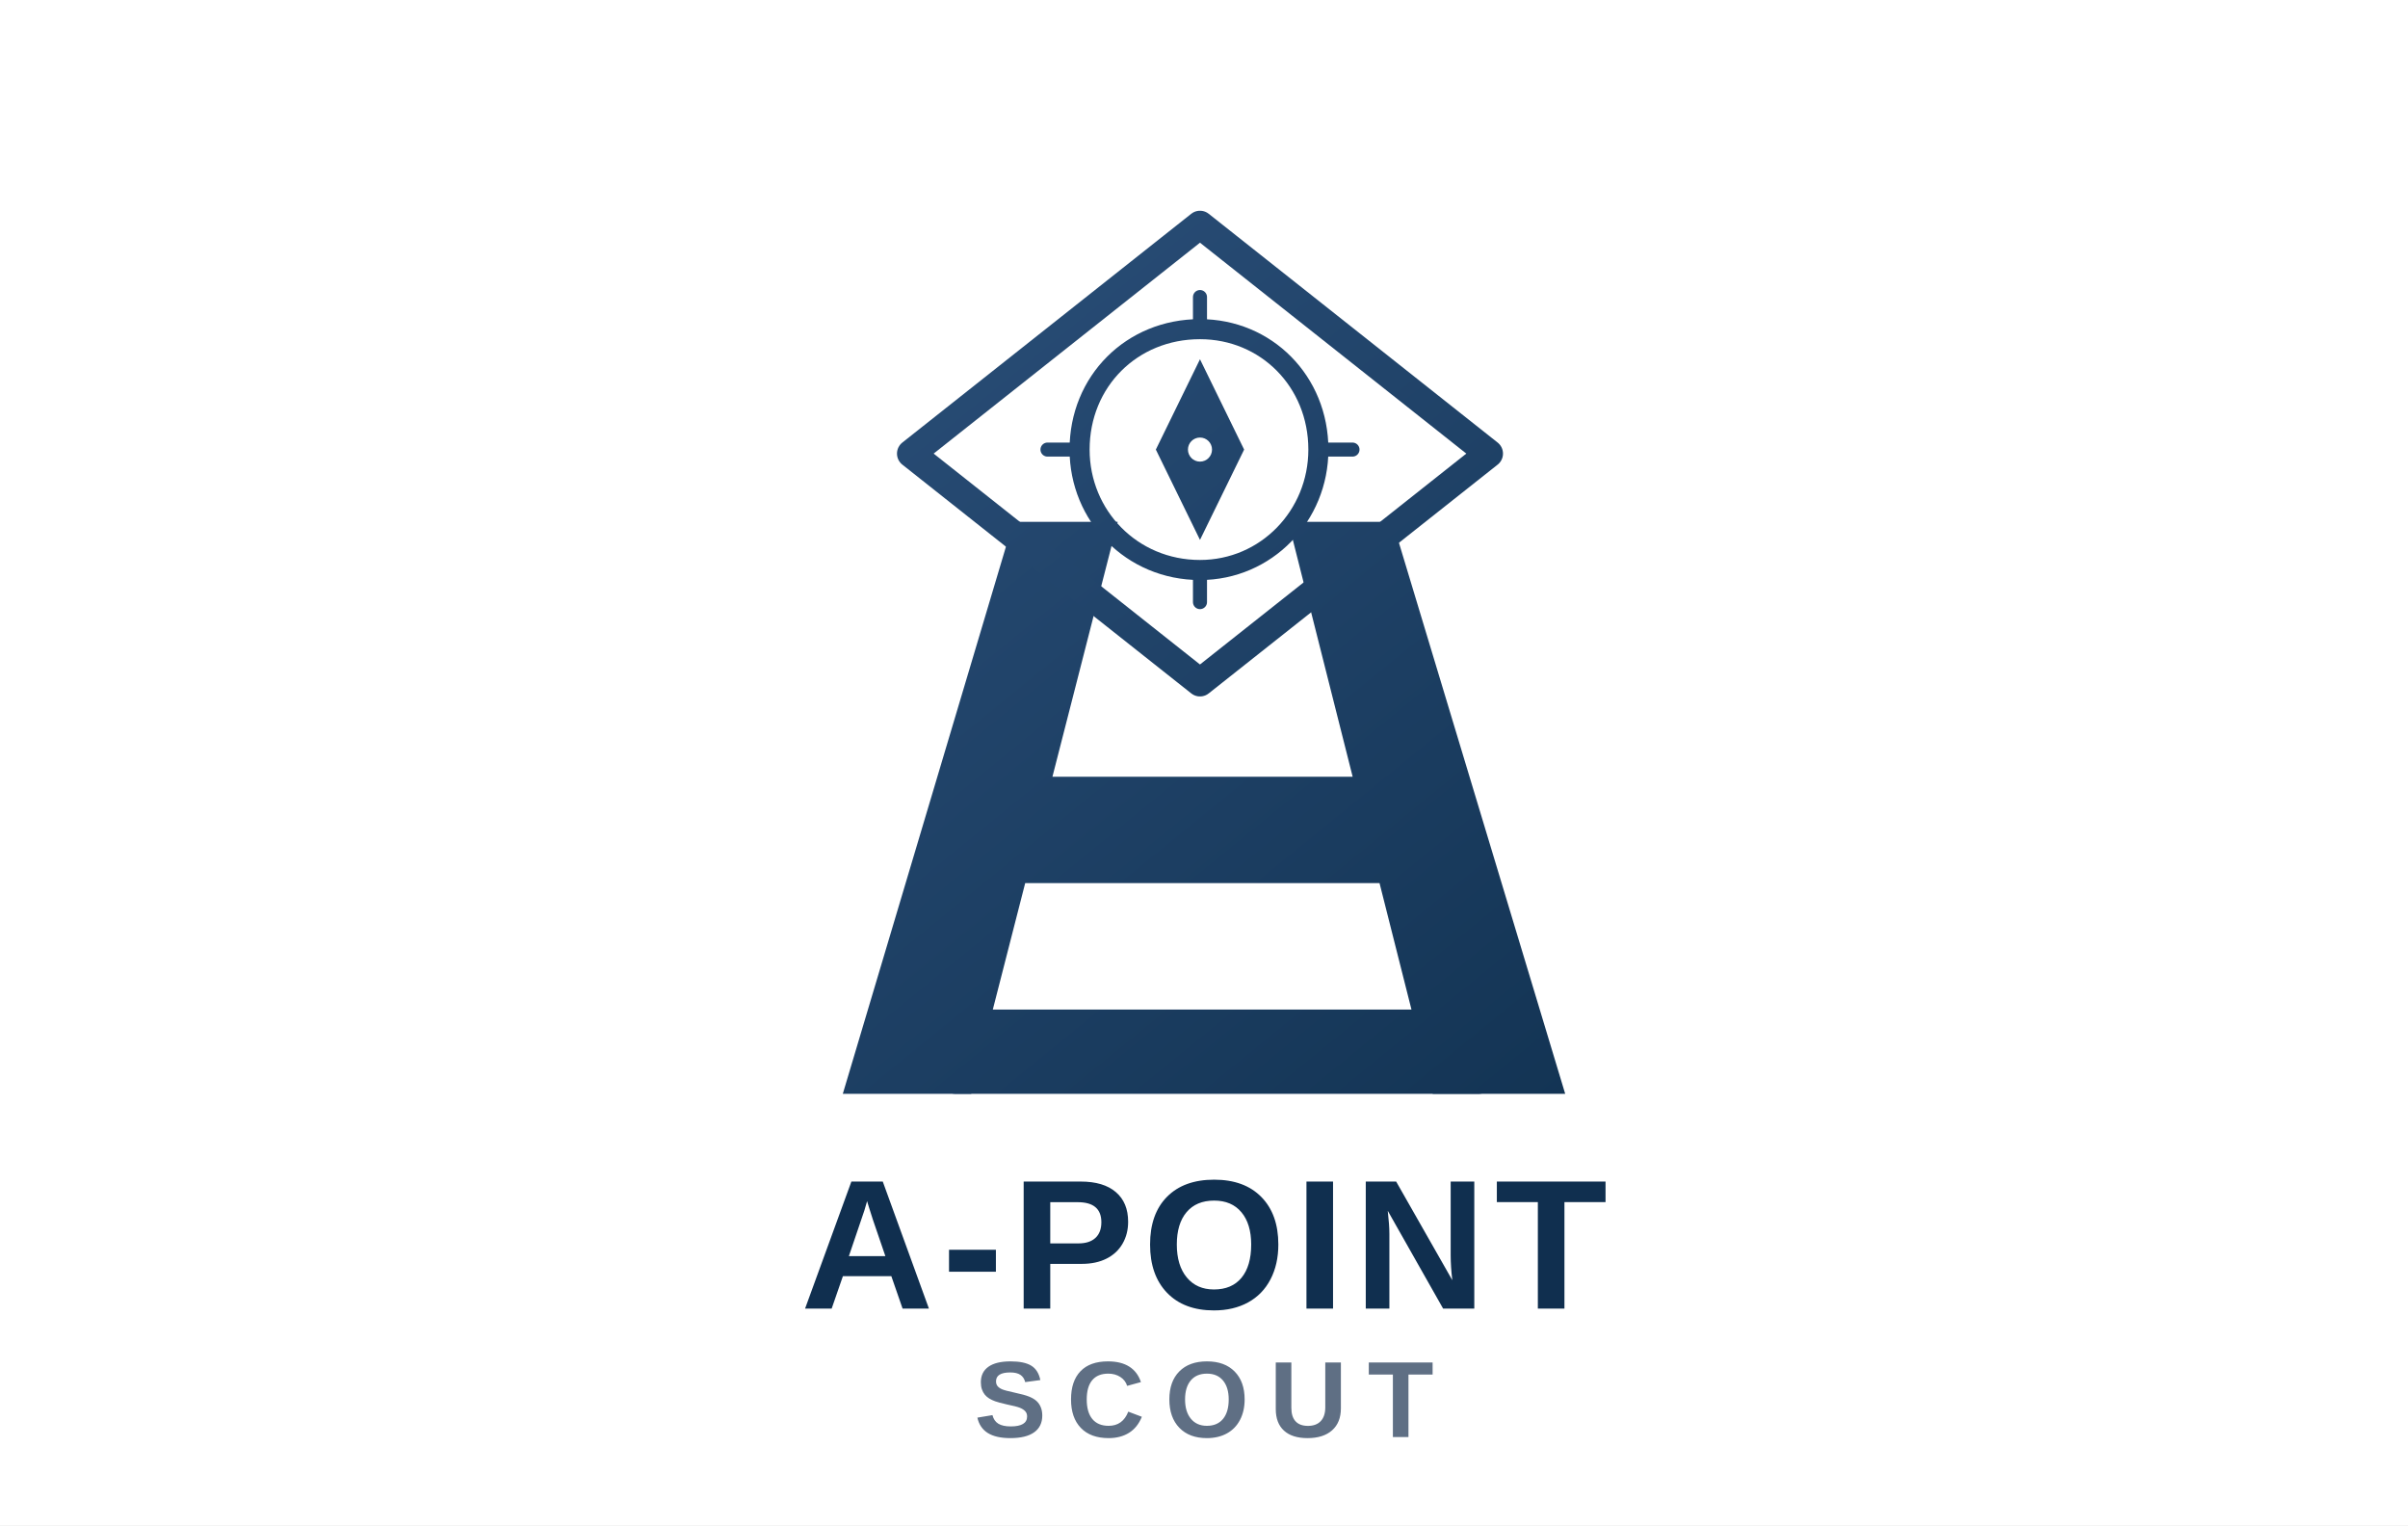
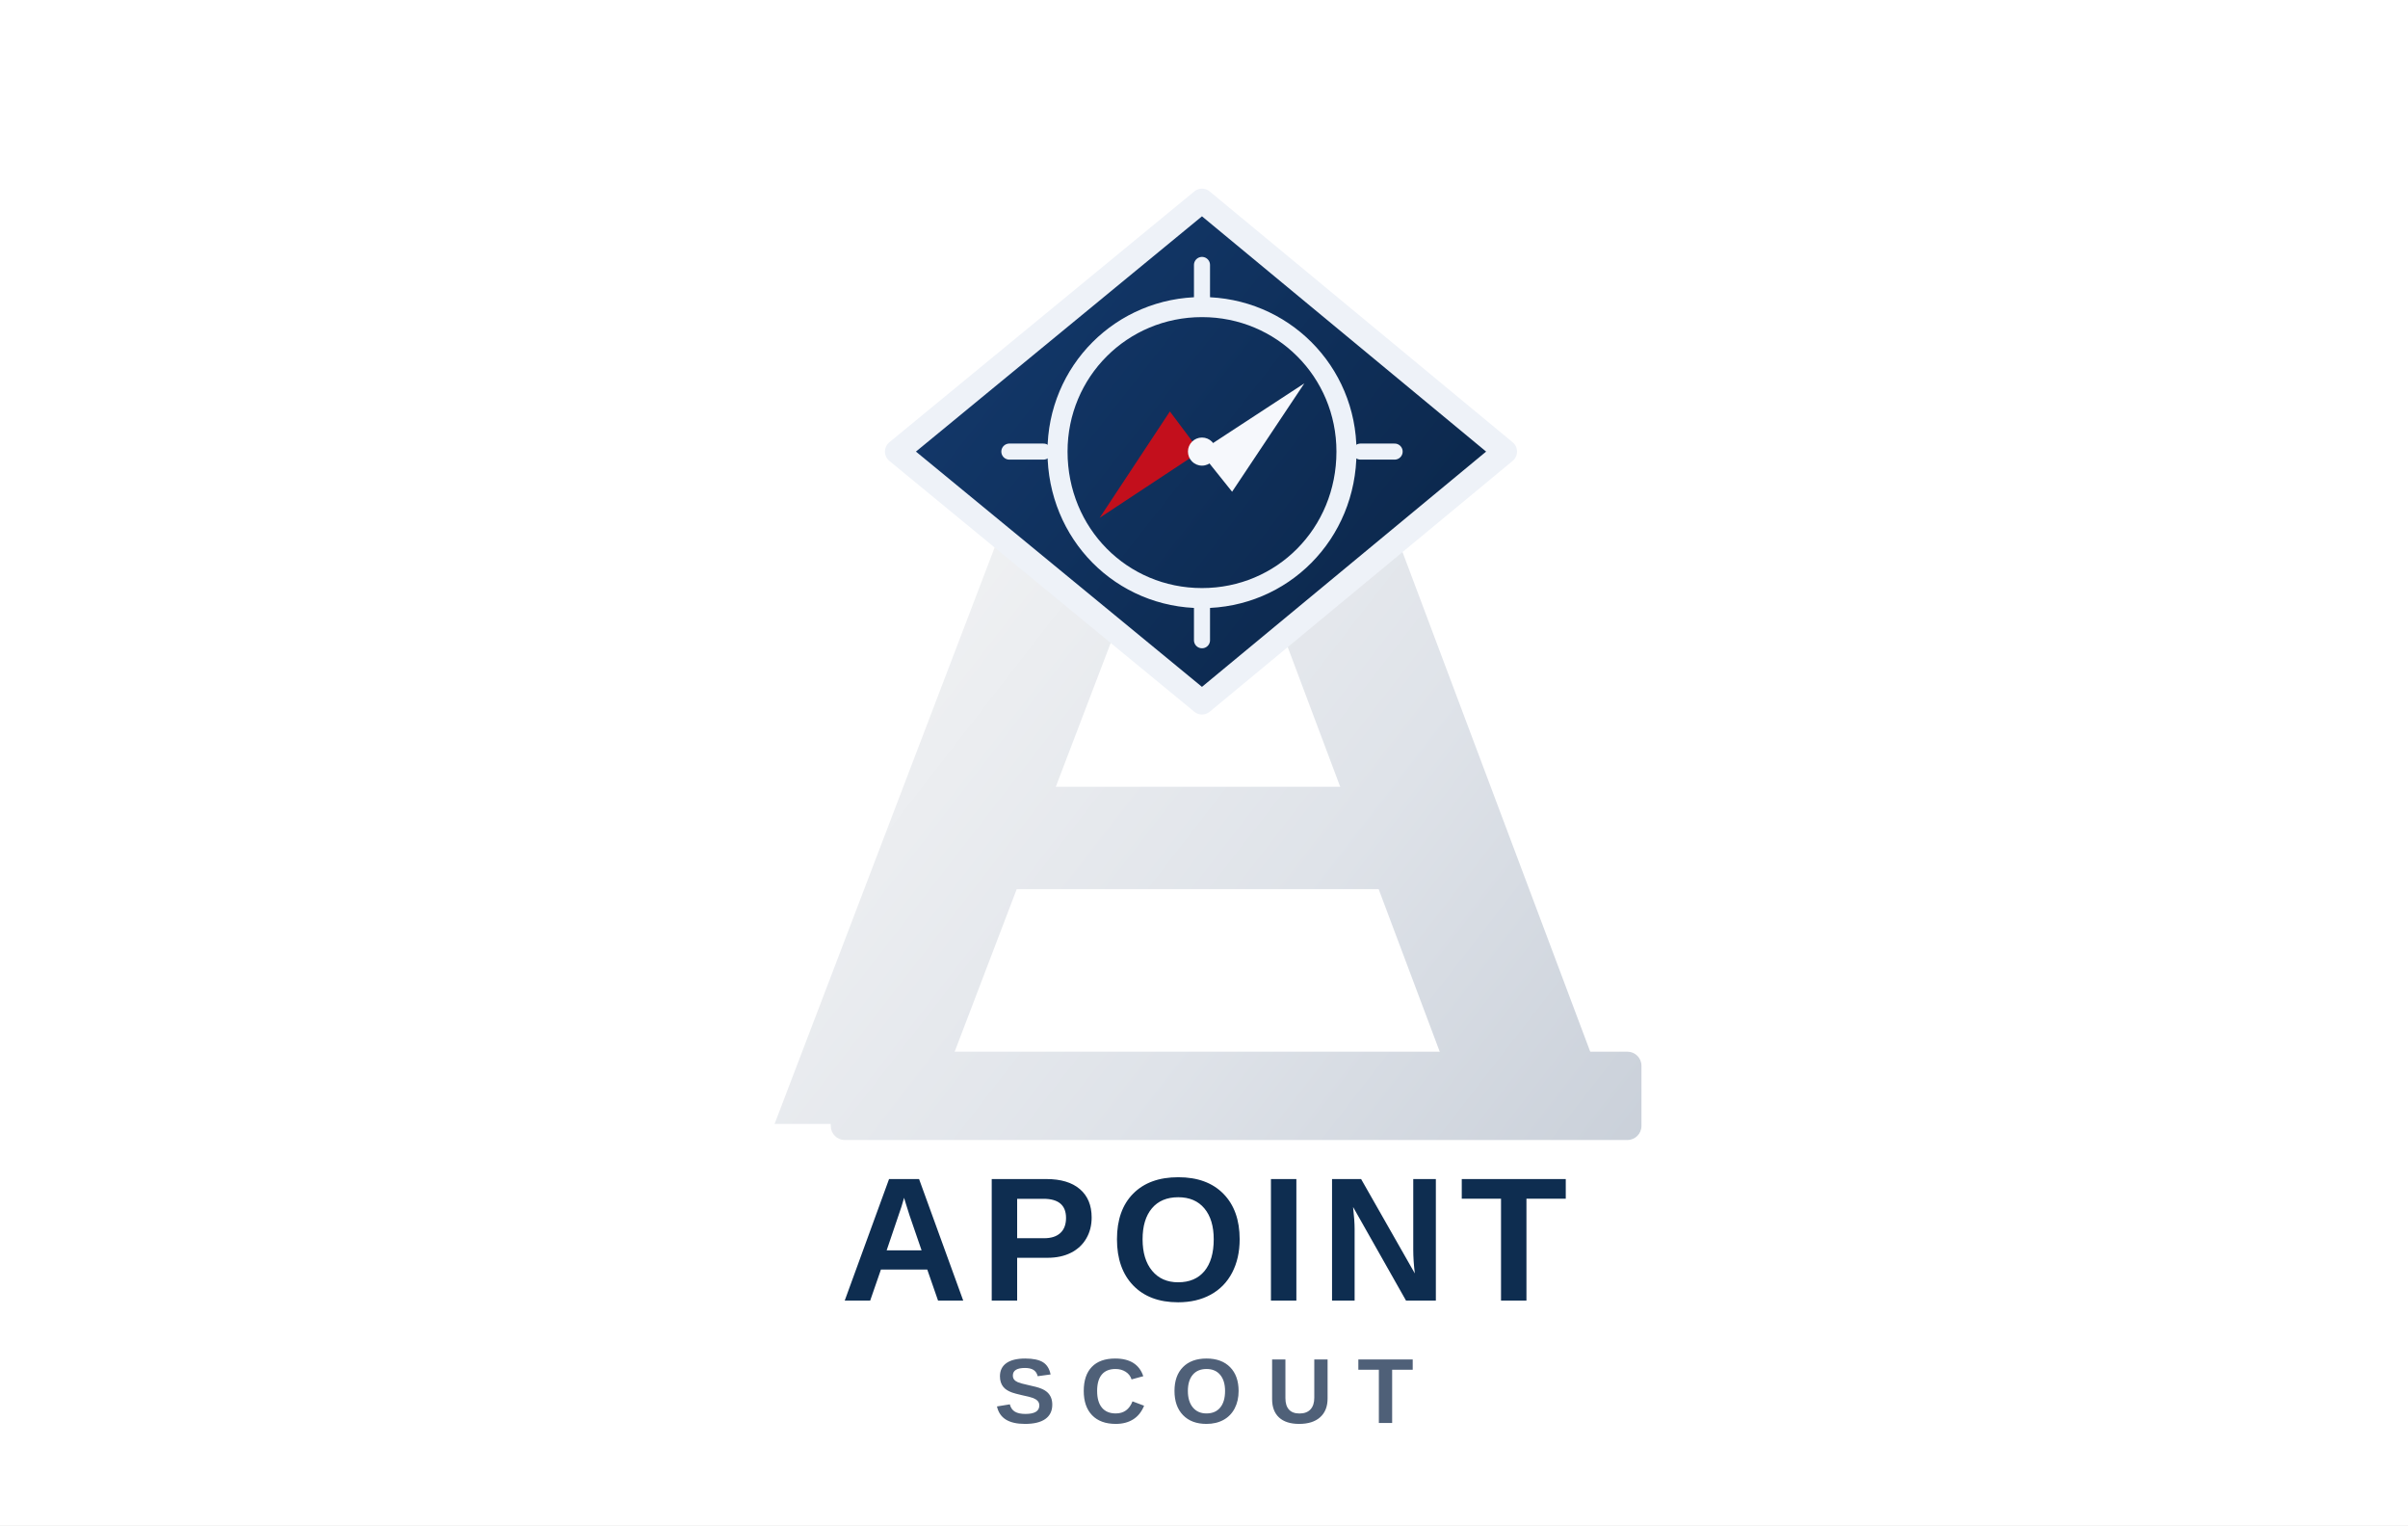
<svg xmlns="http://www.w3.org/2000/svg" width="1200" height="760" viewBox="0 0 1200 760" role="img" aria-labelledby="title desc">
  <defs>
-     <linearGradient id="navyMetal" x1="415" y1="130" x2="765" y2="560" gradientUnits="userSpaceOnUse">
-       <stop offset="0" stop-color="#2a4e78" />
-       <stop offset="1" stop-color="#133454" />
+     <linearGradient id="metal" x1="350" y1="240" x2="840" y2="620" gradientUnits="userSpaceOnUse">
+       <stop offset="0" stop-color="#f8f8f8" />
+       <stop offset="0.58" stop-color="#dfe3e9" />
+       <stop offset="1" stop-color="#c5ccd6" />
+     </linearGradient>
+     <linearGradient id="navy" x1="465" y1="94" x2="760" y2="325" gradientUnits="userSpaceOnUse">
+       <stop offset="0" stop-color="#143b70" />
+       <stop offset="1" stop-color="#0a2445" />
    </linearGradient>
  </defs>
  <rect width="1200" height="760" fill="#ffffff" />
-   <path fill="url(#navyMetal)" d="M420 545L505 260H557L484 545H420ZM714 545L642 260H694L780 545H714ZM491 440L505 387H686L698 440H491Z" />
-   <rect x="470" y="503" width="273" height="42" rx="6" fill="url(#navyMetal)" />
-   <g transform="translate(0 6)">
-     <path d="M598 106L742 220L598 334L454 220L598 106Z" fill="none" stroke="url(#navyMetal)" stroke-width="14" stroke-linejoin="round" />
-     <path d="M598 158C631 158 657 184 657 218C657 251 631 278 598 278C564 278 538 251 538 218C538 184 564 158 598 158Z" fill="none" stroke="url(#navyMetal)" stroke-width="10" />
-     <path d="M598 173L620 218L598 263L576 218L598 173Z" fill="url(#navyMetal)" />
-     <circle cx="598" cy="218" r="6" fill="#ffffff" />
-     <line x1="598" y1="142" x2="598" y2="156" stroke="url(#navyMetal)" stroke-width="7" stroke-linecap="round" />
-     <line x1="522" y1="218" x2="536" y2="218" stroke="url(#navyMetal)" stroke-width="7" stroke-linecap="round" />
-     <line x1="660" y1="218" x2="674" y2="218" stroke="url(#navyMetal)" stroke-width="7" stroke-linecap="round" />
-     <line x1="598" y1="280" x2="598" y2="294" stroke="url(#navyMetal)" stroke-width="7" stroke-linecap="round" />
+   <path fill="url(#metal)" d="M386 560L512 230H588L462 560H386Z" />
+   <path fill="url(#metal)" d="M731 560L607 230H682L806 560H731Z" />
+   <rect x="414" y="524" width="404" height="44" rx="7" fill="url(#metal)" />
+   <path fill="url(#metal)" d="M504 443L522 392H676L694 443H504Z" />
+   <g>
+     <path d="M599 100L750 225L599 350L447 225L599 100Z" fill="url(#navy)" stroke="#eef2f8" stroke-width="12" stroke-linejoin="round" />
+     <path d="M599 153C639 153 671 185 671 225C671 266 639 298 599 298C559 298 527 266 527 225C527 185 559 153 599 153Z" fill="none" stroke="#edf2f9" stroke-width="10" />
+     <line x1="599" y1="132" x2="599" y2="149" stroke="#edf2f9" stroke-width="8" stroke-linecap="round" />
+     <line x1="503" y1="225" x2="520" y2="225" stroke="#edf2f9" stroke-width="8" stroke-linecap="round" />
+     <line x1="678" y1="225" x2="695" y2="225" stroke="#edf2f9" stroke-width="8" stroke-linecap="round" />
+     <line x1="599" y1="301" x2="599" y2="319" stroke="#edf2f9" stroke-width="8" stroke-linecap="round" />
+     <polygon points="598,225 650,191 614,245" fill="#f6f8fc" />
+     <polygon points="598,225 548,258 583,205" fill="#c30f1c" />
+     <circle cx="599" cy="225" r="7" fill="#f6f8fc" />
  </g>
-   <text x="600" y="652" text-anchor="middle" fill="#102f4f" font-size="92" font-weight="800" font-family="Arial, Helvetica, sans-serif" letter-spacing="4">A-POINT</text>
-   <text x="600" y="716" text-anchor="middle" fill="#5f6f84" font-size="54" font-weight="700" font-family="Arial, Helvetica, sans-serif" letter-spacing="10">SCOUT</text>
+   <text x="600" y="648" text-anchor="middle" fill="#0e2d50" font-size="88" font-weight="800" font-family="Arial, Helvetica, sans-serif" letter-spacing="6">APOINT</text>
+   <text x="600" y="709" text-anchor="middle" fill="#4f6078" font-size="46" font-weight="700" font-family="Arial, Helvetica, sans-serif" letter-spacing="12">SCOUT</text>
</svg>
